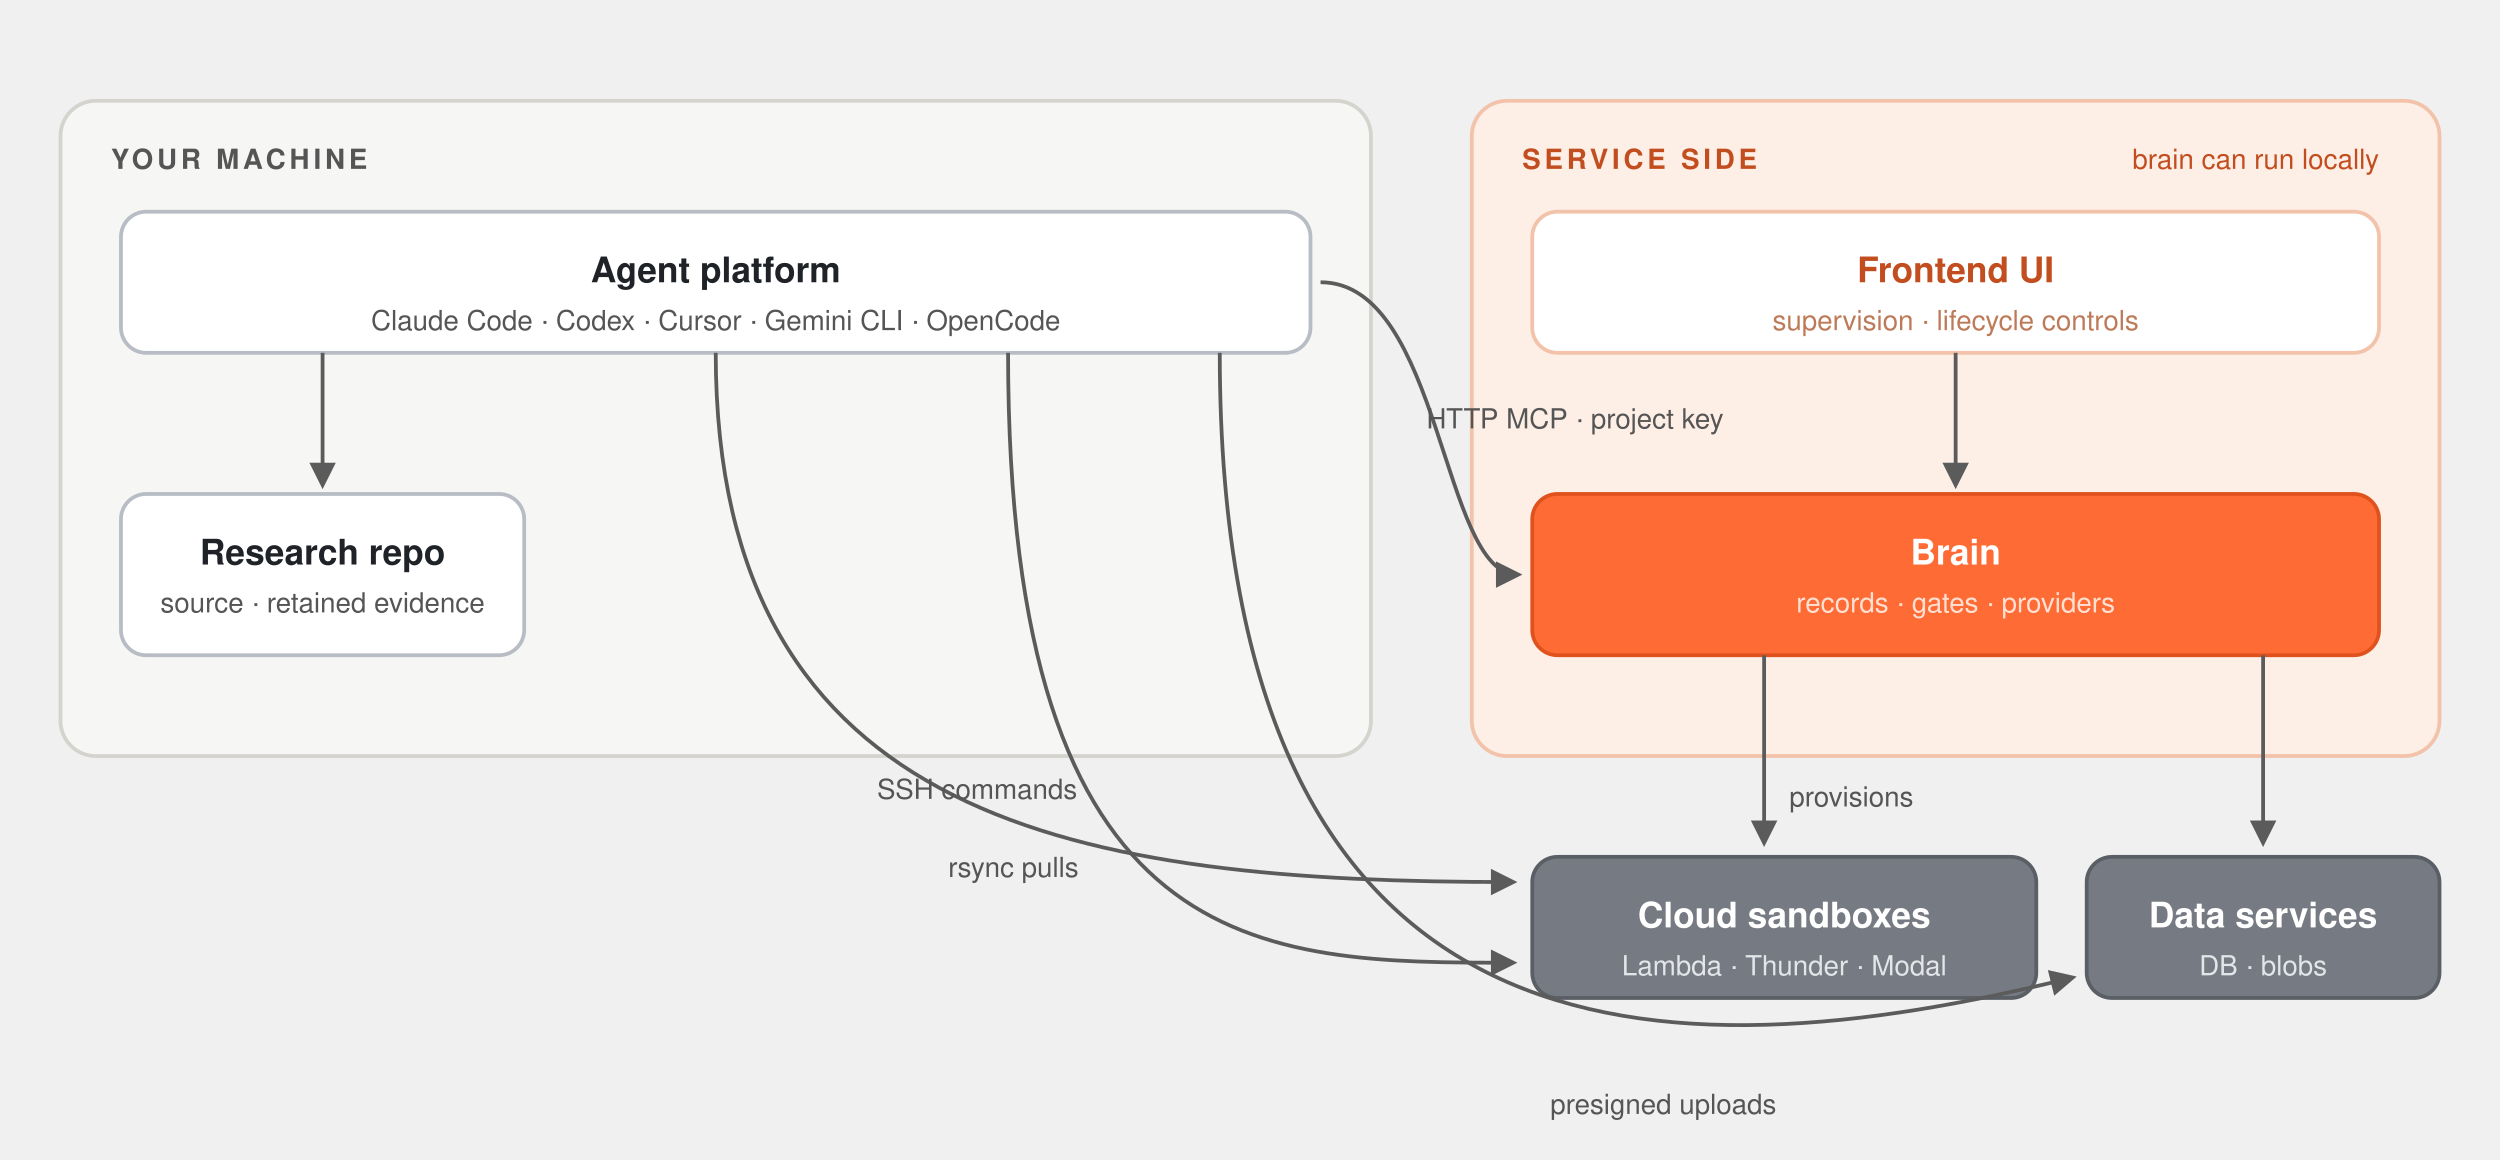
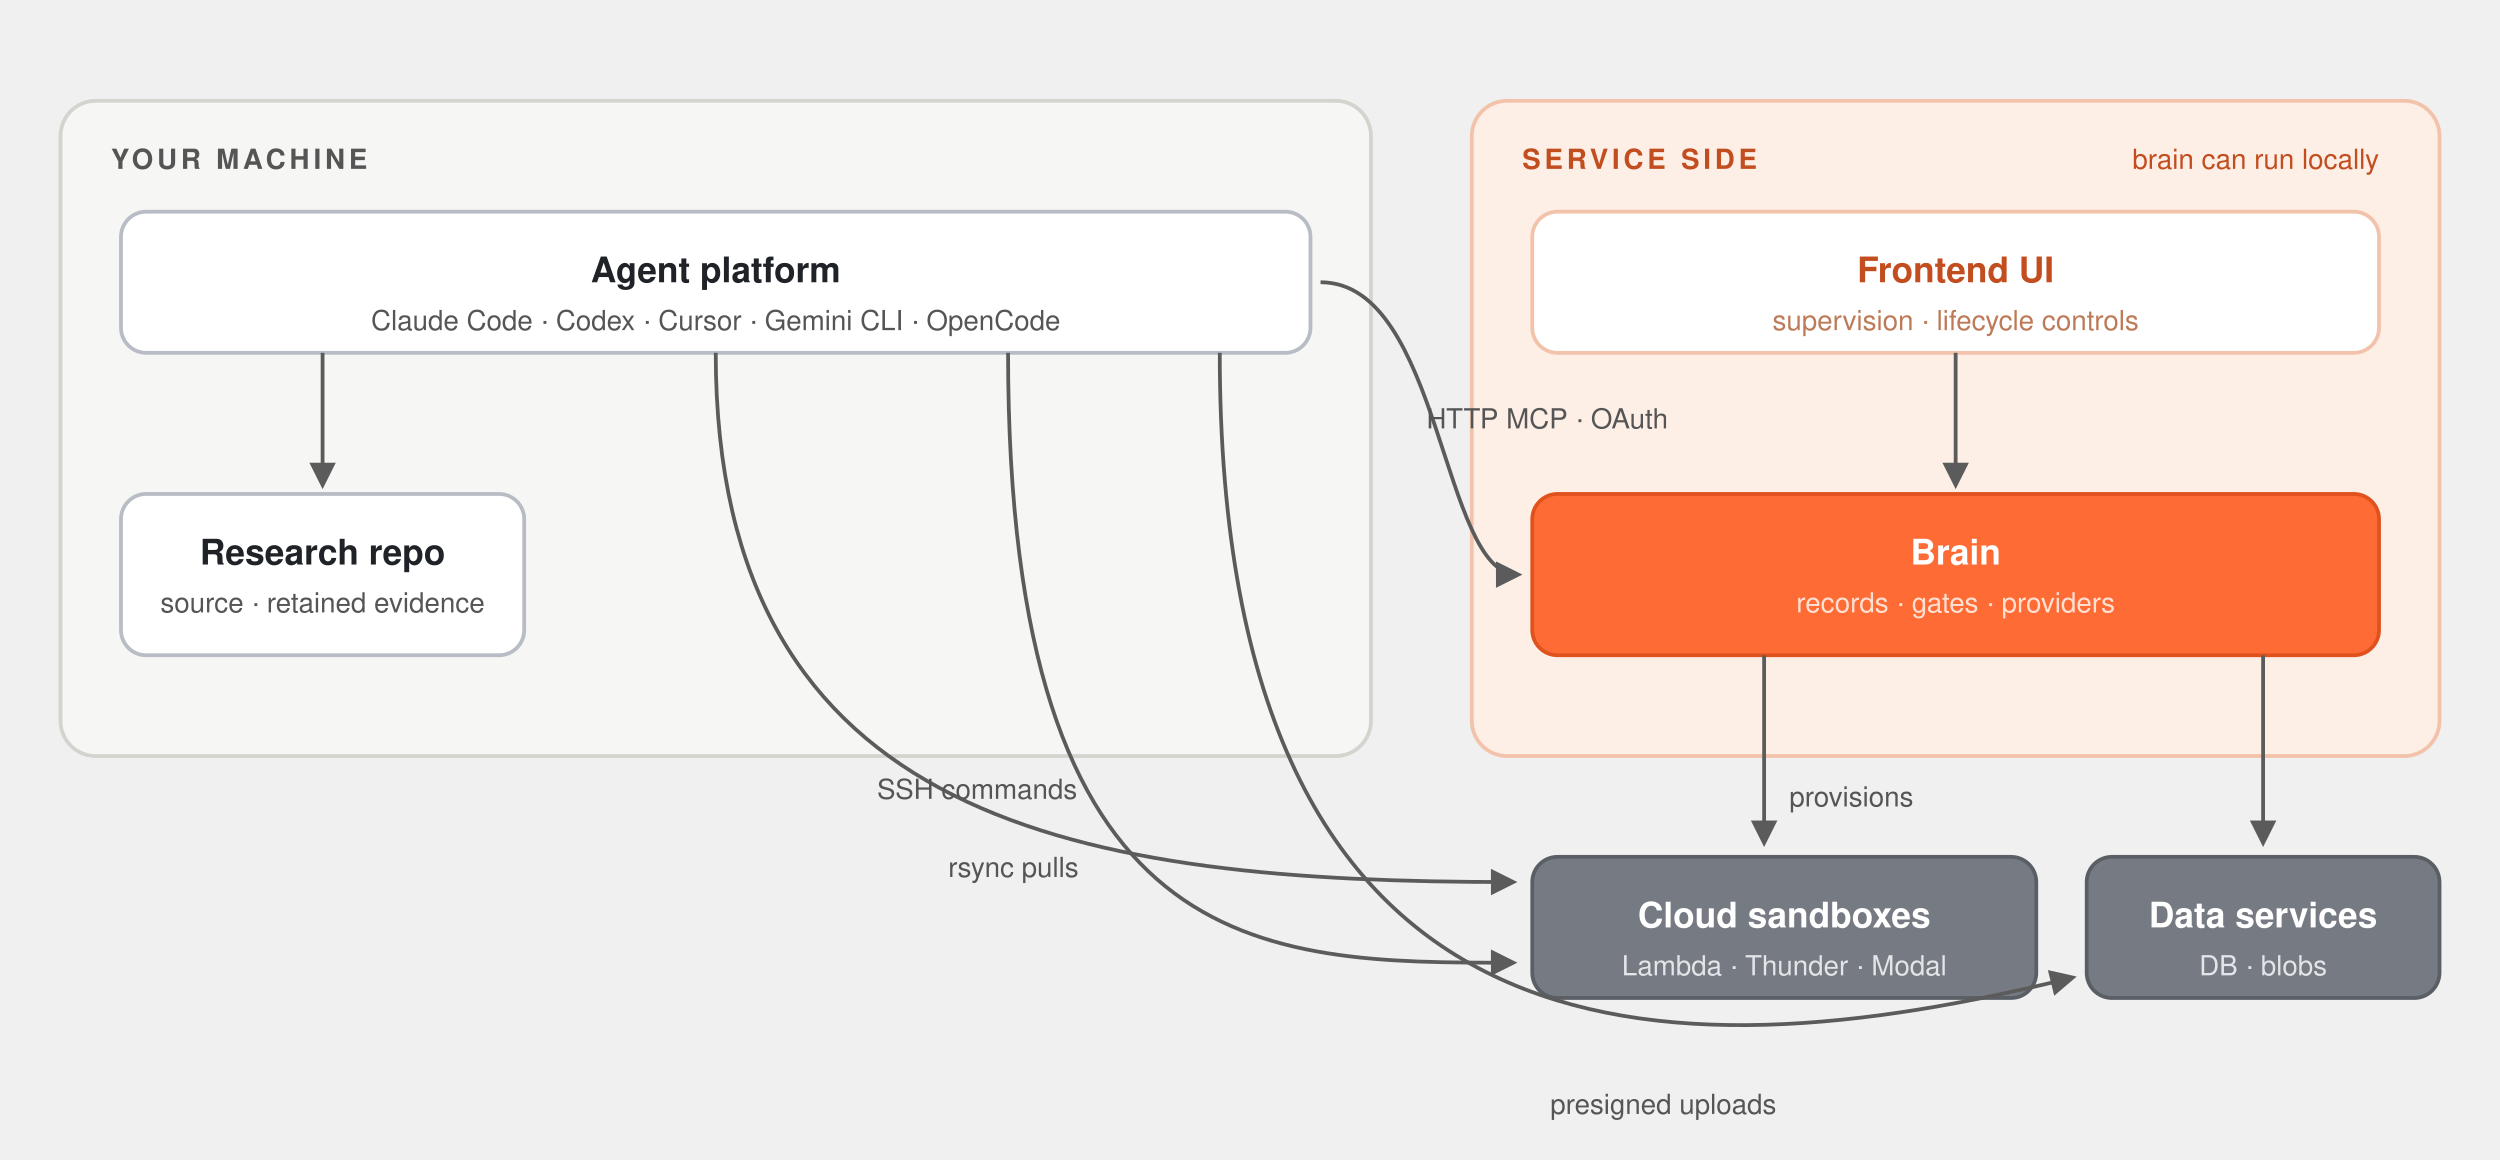
- <svg xmlns="http://www.w3.org/2000/svg" viewBox="0 0 992 460" font-family="-apple-system,BlinkMacSystemFont,'Segoe UI',Helvetica,Arial,sans-serif" role="img" aria-label="System architecture: agent platforms on your machine connect directly to the brain over HTTP MCP with a project-scoped key; the brain owns research records, workflow gates, data stores, and sandbox providers. The UI supervises the brain. The agent runs SSH commands on cloud sandboxes, pulls retained outputs itself with rsync, and moves heavy bytes over presigned URLs">
+ <svg xmlns="http://www.w3.org/2000/svg" viewBox="0 0 992 460" font-family="-apple-system,BlinkMacSystemFont,'Segoe UI',Helvetica,Arial,sans-serif" role="img" aria-label="System architecture: agent platforms on your machine connect directly to the brain over authenticated HTTP MCP; the brain owns research records, workflow gates, data stores, and sandbox providers. The UI supervises the brain. The agent runs SSH commands on cloud sandboxes, pulls retained outputs itself with rsync, and moves heavy bytes over presigned URLs">
  <defs>
    <marker id="fwd" viewBox="0 0 10 10" refX="8" refY="5" markerWidth="7" markerHeight="7" orient="auto-start-reverse">
      <path d="M 0 0 L 10 5 L 0 10 z" fill="#5b5b5b" />
    </marker>
    <marker id="ret" viewBox="0 0 10 10" refX="8" refY="5" markerWidth="7" markerHeight="7" orient="auto-start-reverse">
      <path d="M 0 0 L 10 5 L 0 10 z" fill="#5b5b5b" />
    </marker>
  </defs>
  <rect x="24" y="40" width="520" height="260" rx="14" fill="#f6f6f4" stroke="#d5d3cd" stroke-width="1.5" />
  <text x="44" y="67" font-size="11" font-weight="600" letter-spacing="1.5" fill="#555555">YOUR MACHINE</text>
  <rect x="584" y="40" width="384" height="260" rx="14" fill="#fdeee6" stroke="#f2c3aa" stroke-width="1.5" />
  <text x="604" y="67" font-size="11" font-weight="600" letter-spacing="1.5" fill="#c24d1e">SERVICE SIDE</text>
  <text x="944" y="67" text-anchor="end" font-size="11" fill="#c24d1e">brain can run locally</text>
  <rect x="48" y="84" width="472" height="56" rx="10" fill="#ffffff" stroke="#b8bcc4" stroke-width="1.5" />
  <text x="284" y="112" text-anchor="middle" font-size="14" font-weight="600" fill="#1f2328">Agent platform</text>
  <text x="284" y="131" text-anchor="middle" font-size="11" fill="#555555">Claude Code · Codex · Cursor · Gemini CLI · OpenCode</text>
  <rect x="48" y="196" width="160" height="64" rx="10" fill="#ffffff" stroke="#b8bcc4" stroke-width="1.5" />
  <text x="128" y="224" text-anchor="middle" font-size="14" font-weight="600" fill="#1f2328">Research repo</text>
  <text x="128" y="243" text-anchor="middle" font-size="11" fill="#555555">source · retained evidence</text>
  <rect x="608" y="84" width="336" height="56" rx="10" fill="#ffffff" stroke="#f2c3aa" stroke-width="1.5" />
  <text x="776" y="112" text-anchor="middle" font-size="14" font-weight="600" fill="#c24d1e">Frontend UI</text>
  <text x="776" y="131" text-anchor="middle" font-size="11" fill="#bd7a58">supervision · lifecycle controls</text>
  <rect x="608" y="196" width="336" height="64" rx="10" fill="#ff6b35" stroke="#e0521d" stroke-width="1.5" />
  <text x="776" y="224" text-anchor="middle" font-size="14" font-weight="600" fill="#ffffff">Brain</text>
  <text x="776" y="243" text-anchor="middle" font-size="11" fill="#ffe1d4">records · gates · providers</text>
  <rect x="608" y="340" width="200" height="56" rx="10" fill="#767b83" stroke="#5a5f66" stroke-width="1.5" />
  <text x="708" y="368" text-anchor="middle" font-size="14" font-weight="600" fill="#ffffff">Cloud sandboxes</text>
  <text x="708" y="387" text-anchor="middle" font-size="11" fill="#e3e5e8">Lambda · Thunder · Modal</text>
  <rect x="828" y="340" width="140" height="56" rx="10" fill="#767b83" stroke="#5a5f66" stroke-width="1.5" />
  <text x="898" y="368" text-anchor="middle" font-size="14" font-weight="600" fill="#ffffff">Data services</text>
  <text x="898" y="387" text-anchor="middle" font-size="11" fill="#e3e5e8">DB · blobs</text>
  <path d="M 128 140 L 128 192" fill="none" stroke="#5b5b5b" stroke-width="1.5" marker-end="url(#fwd)" />
  <text x="0" y="0" text-anchor="middle" font-size="11" fill="#555555" />
  <path d="M 524 112 C 572 112, 572 228, 602 228" fill="none" stroke="#5b5b5b" stroke-width="1.5" marker-end="url(#fwd)" />
-   <text x="566" y="170" text-anchor="start" font-size="11" fill="#555555">HTTP MCP · project key</text>
+   <text x="566" y="170" text-anchor="start" font-size="11" fill="#555555">HTTP MCP · OAuth</text>
  <path d="M 776 140 L 776 192" fill="none" stroke="#5b5b5b" stroke-width="1.5" marker-end="url(#fwd)" />
  <text x="0" y="0" text-anchor="middle" font-size="11" fill="#555555" />
  <path d="M 284 140 C 284 328, 430 350, 600 350" fill="none" stroke="#5b5b5b" stroke-width="1.5" marker-end="url(#fwd)" />
  <text x="348" y="317" text-anchor="start" font-size="11" fill="#555555">SSH commands</text>
  <path d="M 400 140 C 400 382, 500 382, 600 382" fill="none" stroke="#5b5b5b" stroke-width="1.5" marker-end="url(#fwd)" />
  <text x="428" y="348" text-anchor="end" font-size="11" fill="#555555">rsync pulls</text>
  <path d="M 484 140 C 484 428, 660 428, 822 388" fill="none" stroke="#5b5b5b" stroke-width="1.5" marker-end="url(#fwd)" />
  <text x="660" y="442" text-anchor="middle" font-size="11" fill="#555555">presigned uploads</text>
  <path d="M 700 260 L 700 334" fill="none" stroke="#5b5b5b" stroke-width="1.5" marker-end="url(#fwd)" />
  <text x="710" y="320" text-anchor="start" font-size="11" fill="#555555">provisions</text>
  <path d="M 898 260 L 898 334" fill="none" stroke="#5b5b5b" stroke-width="1.5" marker-end="url(#fwd)" />
  <text x="0" y="0" text-anchor="middle" font-size="11" fill="#555555" />
</svg>
